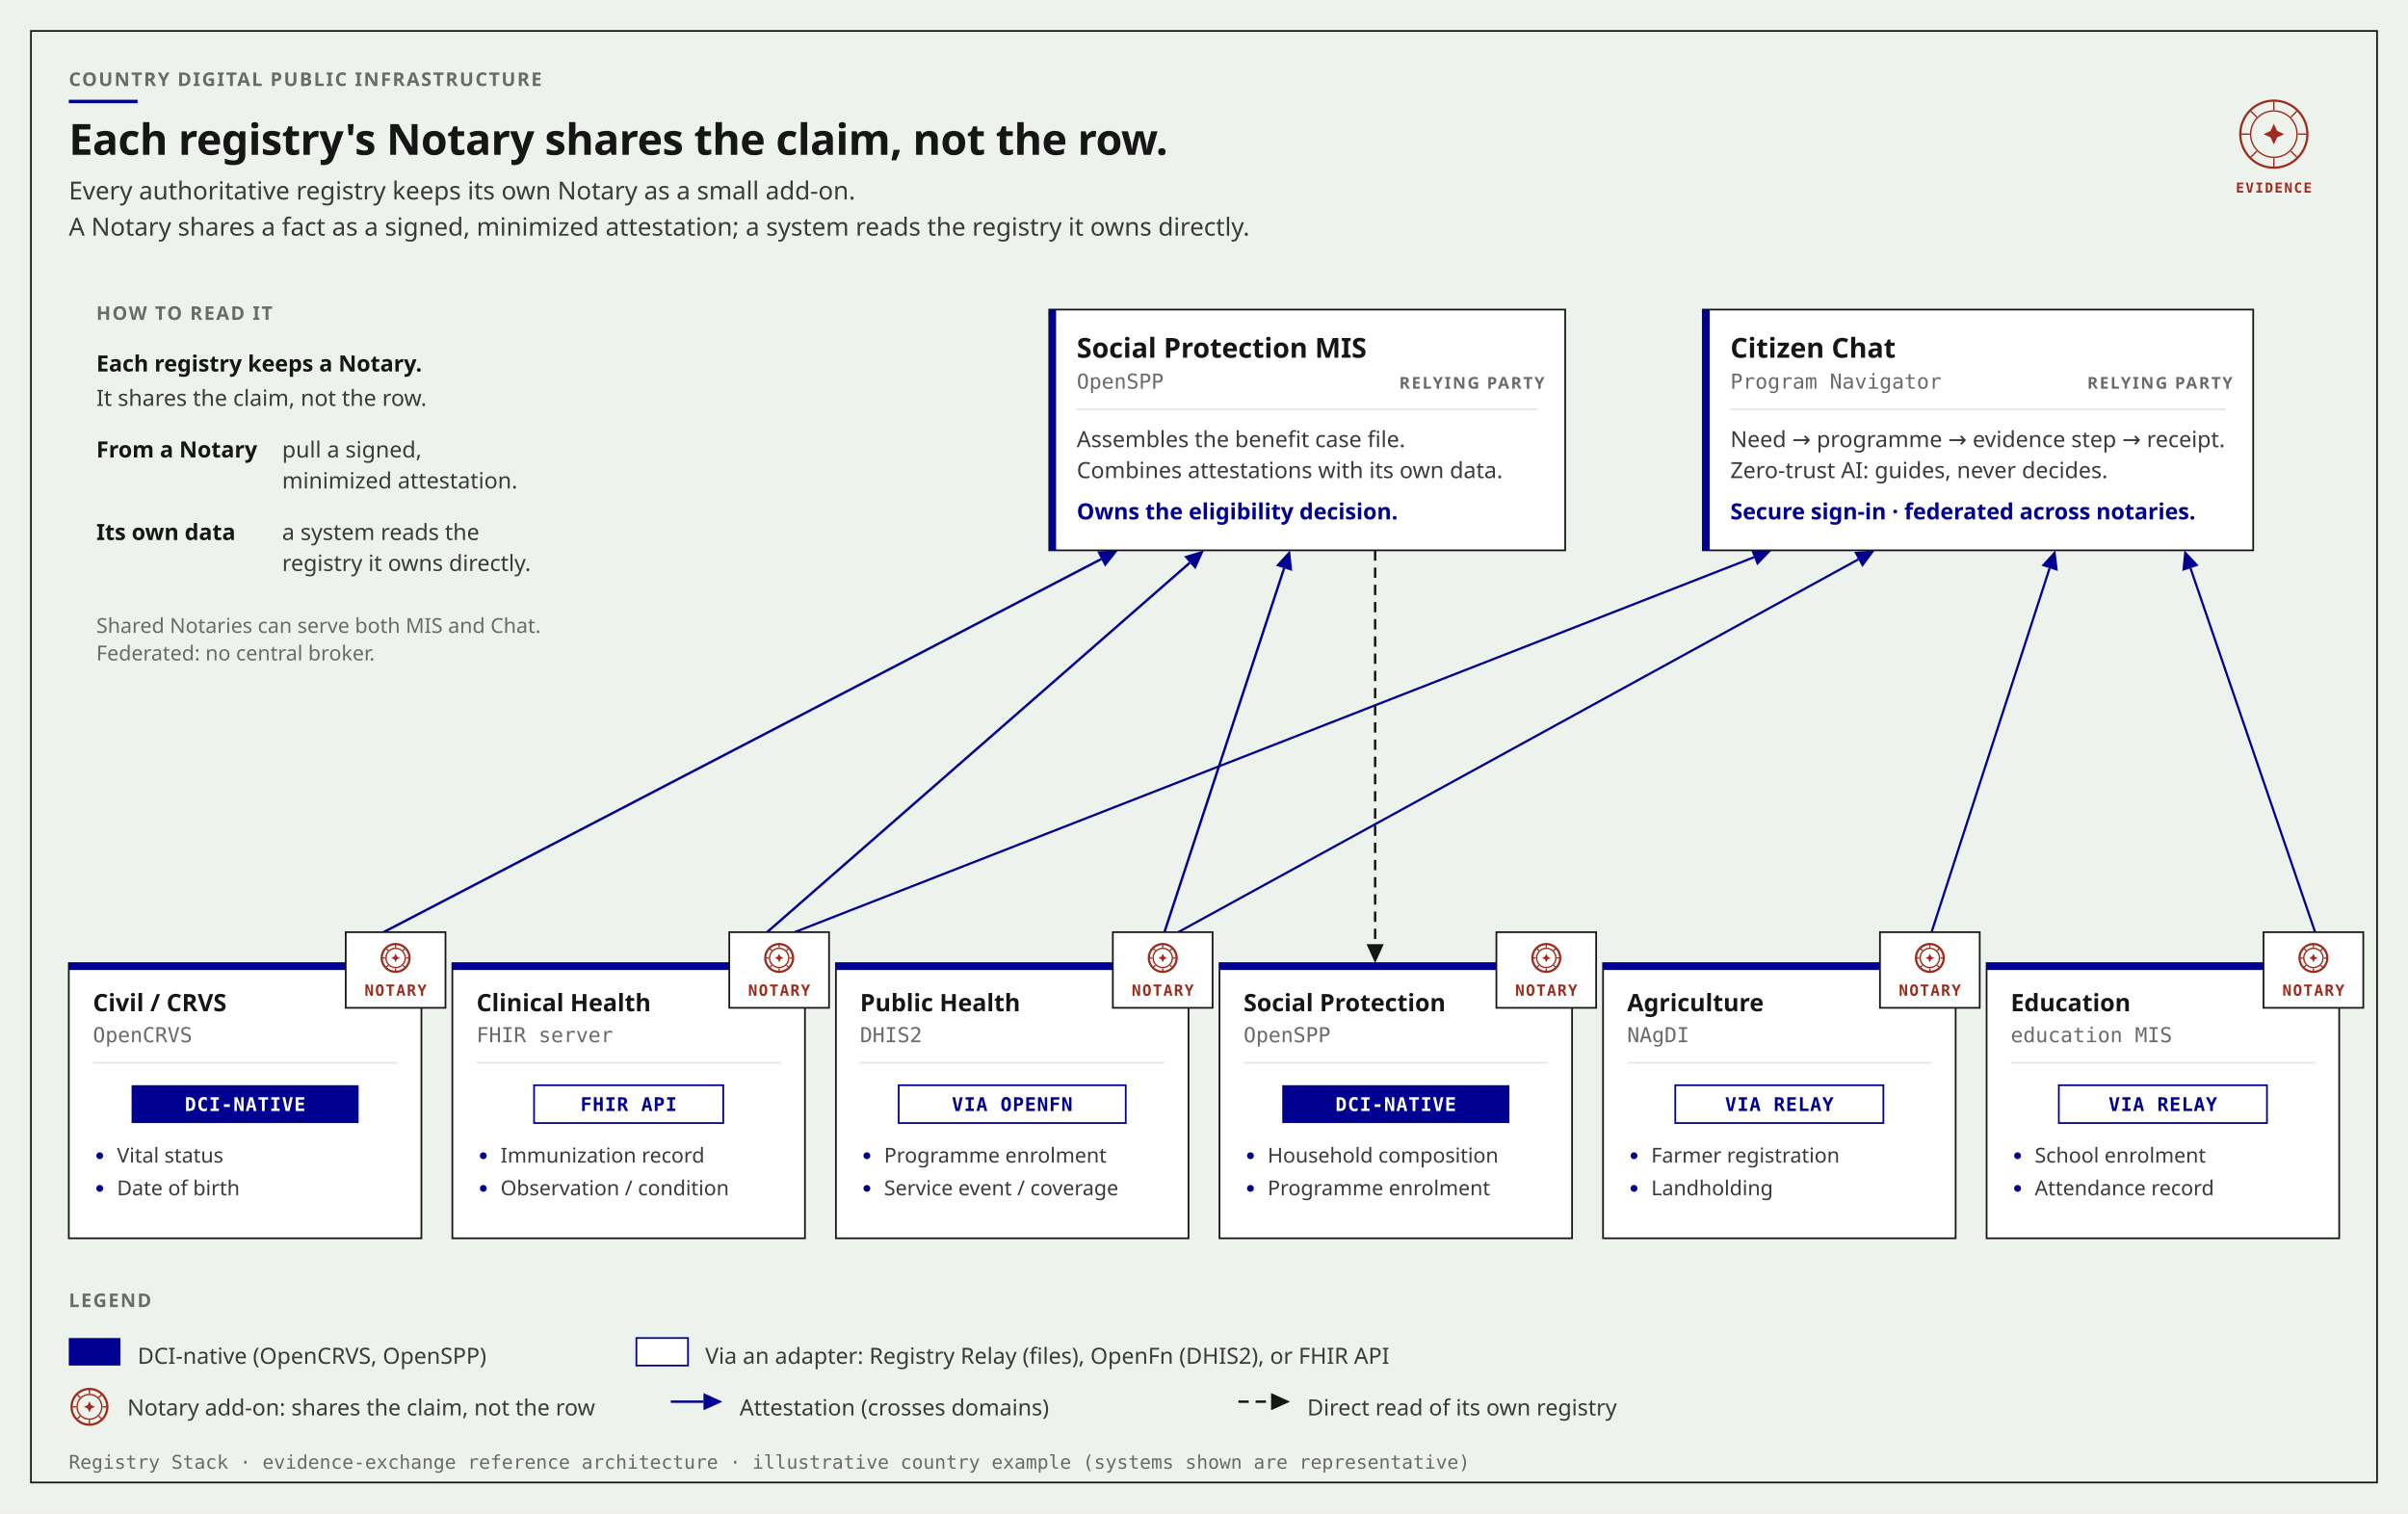
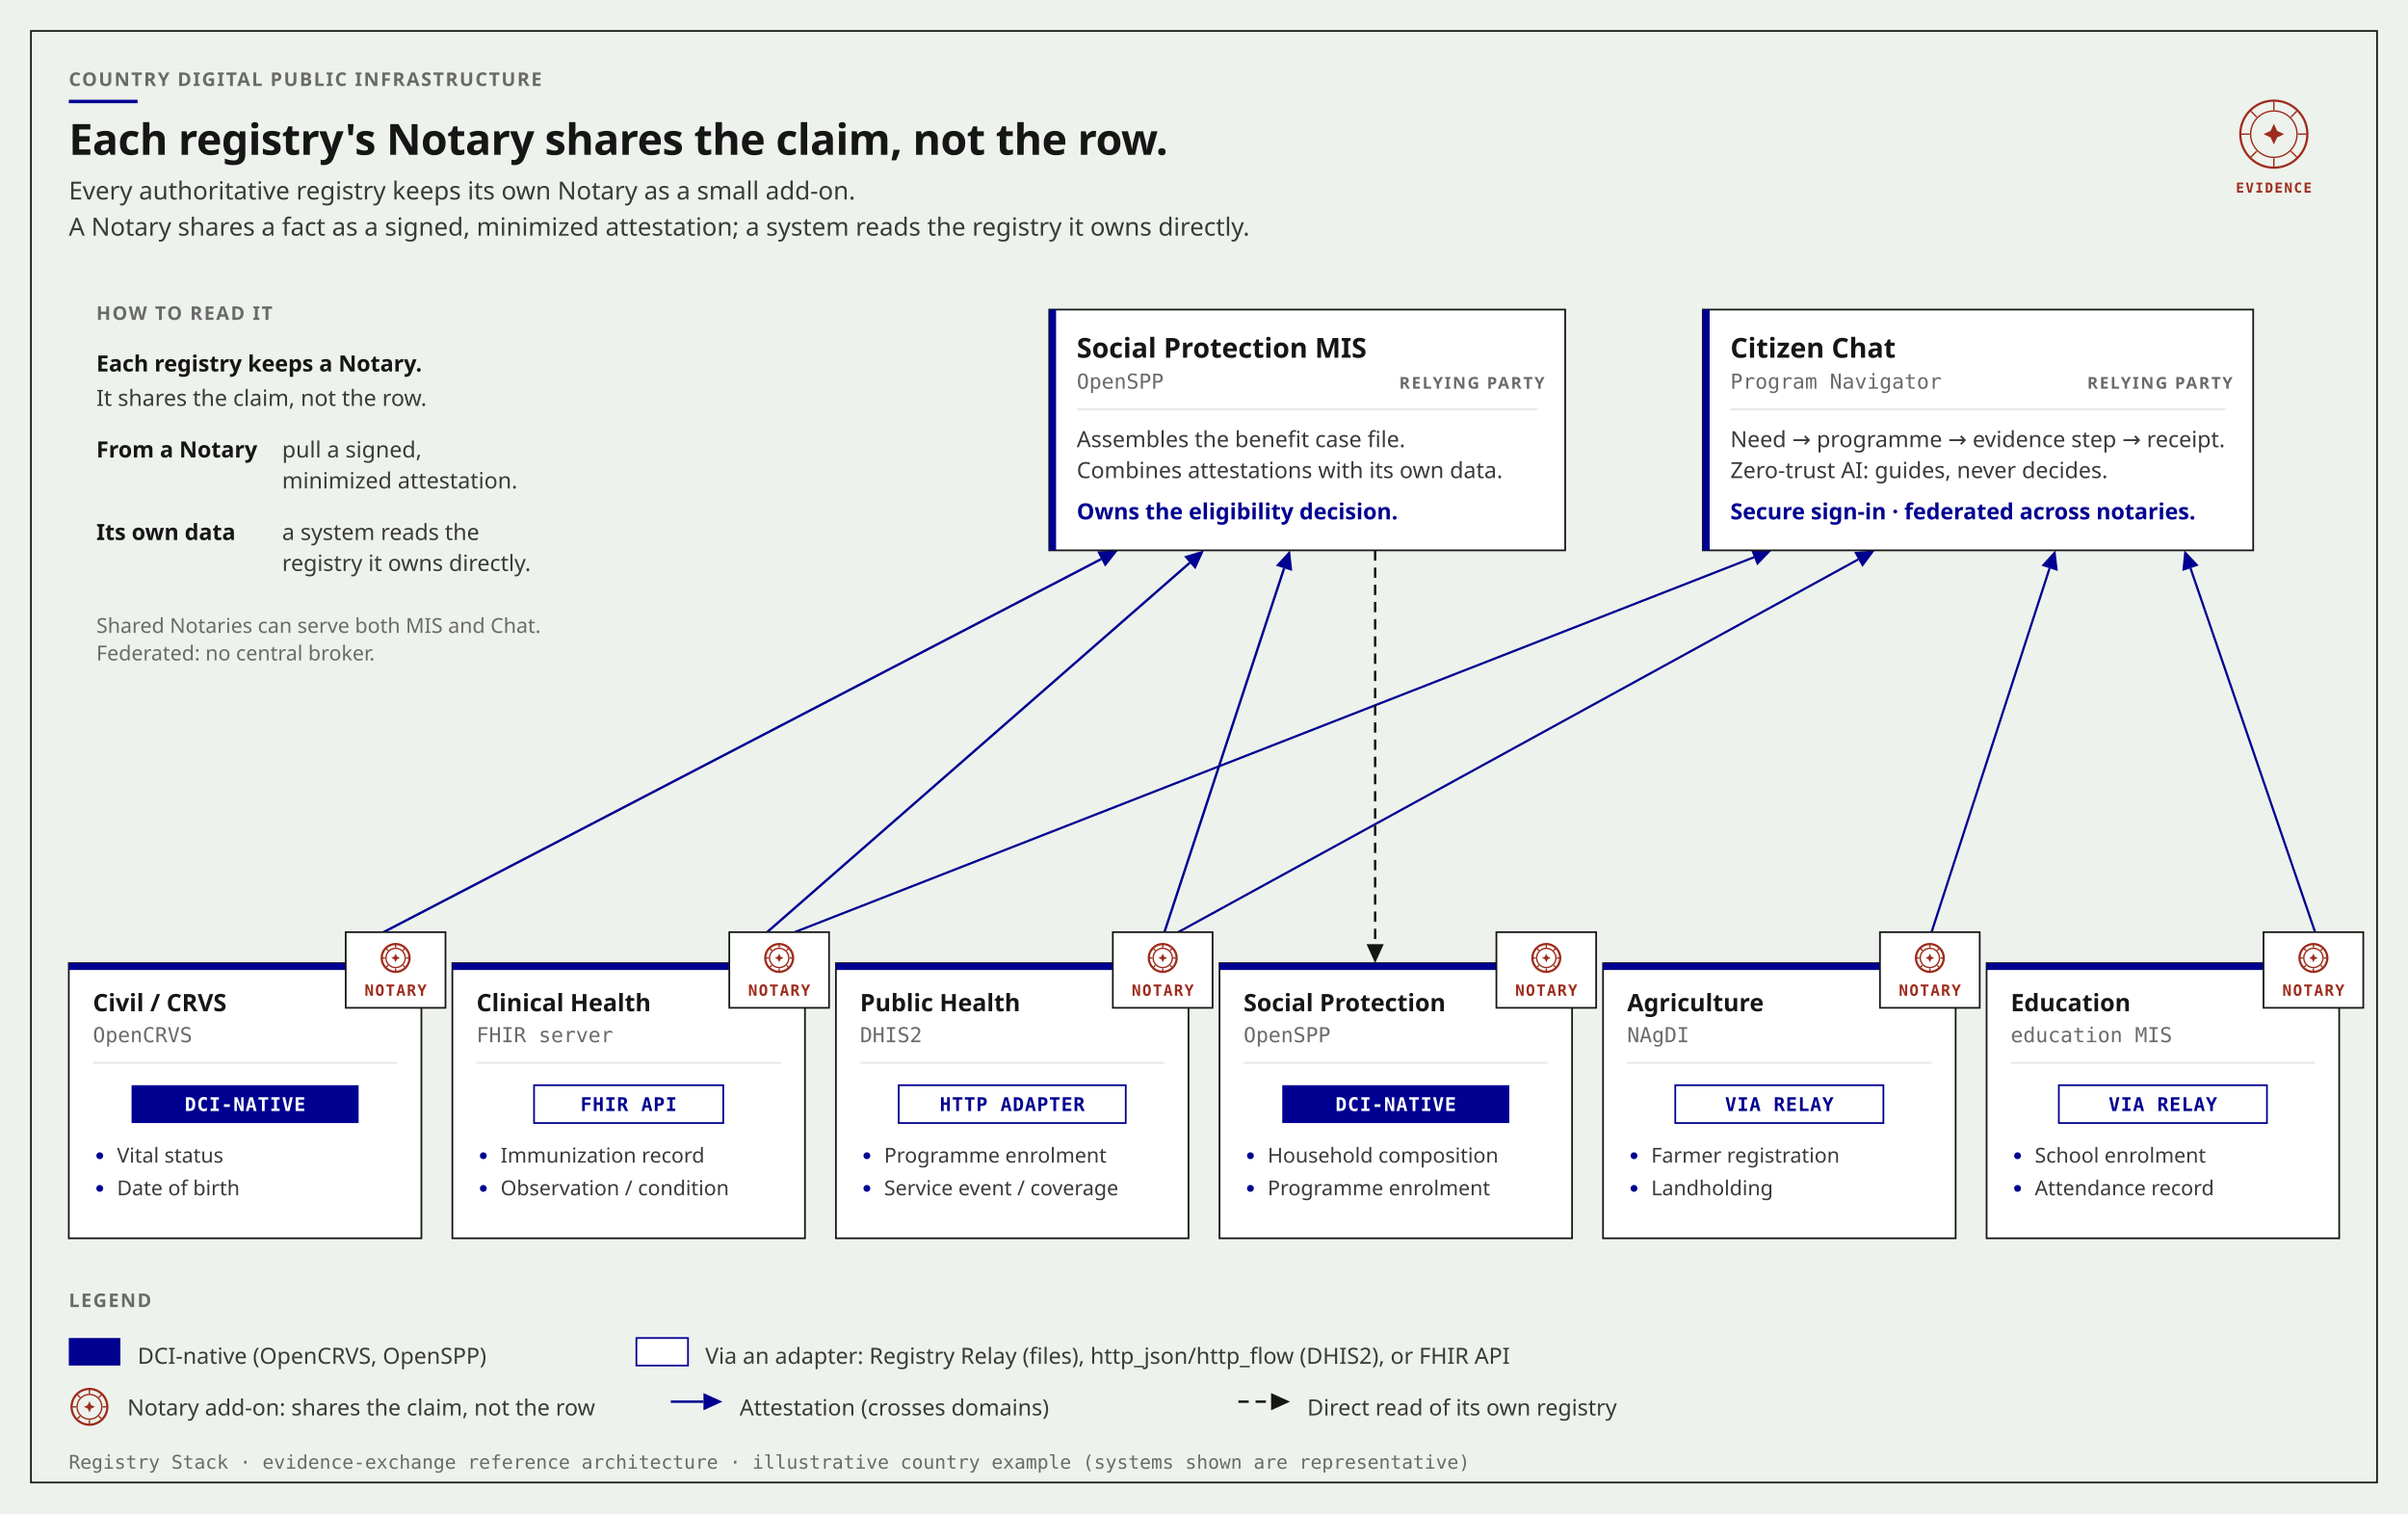
<svg xmlns="http://www.w3.org/2000/svg" viewBox="0 0 1400 880" role="img" aria-labelledby="t d" font-family="'Public Sans', system-ui, -apple-system, sans-serif" text-rendering="geometricPrecision">
  <style>
  .eyebrow { font: 700 11px 'Public Sans', system-ui, sans-serif; fill: #6a6a6a; letter-spacing: 0.08em; }
  .title { font: 700 25px 'Public Sans', system-ui, sans-serif; fill: #161616; letter-spacing: -0.01em; }
  .lead { font: 400 14.5px 'Public Sans', system-ui, sans-serif; fill: #3a3a3a; }
  .cardtitle { font: 700 16px 'Public Sans', system-ui, sans-serif; fill: #161616; }
  .cardtitle.sm { font-size: 14px; }
  .a2 { fill: #000091; }
  .mono { font: 400 12px 'IBM Plex Mono', ui-monospace, monospace; fill: #6a6a6a; }
  .monoblue { font: 600 12px 'IBM Plex Mono', ui-monospace, monospace; fill: #000091; }
  .role { font: 700 9.5px 'Public Sans', system-ui, sans-serif; fill: #6a6a6a; letter-spacing: 0.1em; }
  .b { font: 400 13px 'Public Sans', system-ui, sans-serif; fill: #3a3a3a; }
  .bsm { font: 400 12px 'Public Sans', system-ui, sans-serif; fill: #3a3a3a; }
  .bblue { font: 700 13px 'Public Sans', system-ui, sans-serif; fill: #000091; }
  .bmut { font: 400 12px 'Public Sans', system-ui, sans-serif; fill: #6a6a6a; }
  .minihead { font: 700 13px 'Public Sans', system-ui, sans-serif; fill: #161616; }
  .step { font: 400 12.5px 'Public Sans', system-ui, sans-serif; fill: #3a3a3a; }
  .stepnum { font: 700 11px 'IBM Plex Mono', ui-monospace, monospace; fill: #ffffff; }
  .attest { font: 400 12.5px 'Public Sans', system-ui, sans-serif; fill: #3a3a3a; }
  .tag { font: 700 11px 'IBM Plex Mono', ui-monospace, monospace; letter-spacing: 0.04em; }
  .edgelbl { font: 400 10.5px 'IBM Plex Mono', ui-monospace, monospace; fill: #6a6a6a; }
  .edgelblb { font: 700 10.5px 'IBM Plex Mono', ui-monospace, monospace; fill: #000091; letter-spacing: 0.04em; }
  .boundlbl { font: 700 11px 'IBM Plex Mono', ui-monospace, monospace; fill: #9d2c1d; letter-spacing: 0.12em; }
  .leg { font: 400 13px 'Public Sans', system-ui, sans-serif; fill: #3a3a3a; }
  .sealcap { font: 700 8px 'IBM Plex Mono', ui-monospace, monospace; fill: #9d2c1d; letter-spacing: 0.1em; }
  .badgelbl { font: 700 9px 'IBM Plex Mono', ui-monospace, monospace; fill: #9d2c1d; letter-spacing: 0.08em; }
  .foot { font: 400 11px 'IBM Plex Mono', ui-monospace, monospace; fill: #6a6a6a; }
</style>
  <rect x="0" y="0" width="1400" height="880" fill="#eef2ec" />
  <rect x="18" y="18" width="1364" height="844" fill="none" stroke="#161616" stroke-width="1" />
  <text x="40" y="50" class="eyebrow">COUNTRY DIGITAL PUBLIC INFRASTRUCTURE</text>
  <rect x="40" y="58" width="40" height="2" fill="#000091" />
  <text x="40" y="90" class="title">Each registry's Notary shares the claim, not the row.</text>
  <text x="40" y="116" class="lead">Every authoritative registry keeps its own Notary as a small add-on.</text>
  <text x="40" y="137" class="lead">A Notary shares a fact as a signed, minimized attestation; a system reads the registry it owns directly.</text>
  <circle cx="1322" cy="78" r="19.5" fill="none" stroke="#9d2c1d" stroke-width="1.3" />
  <circle cx="1322" cy="78" r="13.5" fill="none" stroke="#9d2c1d" stroke-width="0.8" />
  <line x1="1336.0" y1="78.0" x2="1341.0" y2="78.0" stroke="#9d2c1d" stroke-width="0.8" />
  <line x1="1331.9" y1="87.9" x2="1335.4" y2="91.4" stroke="#9d2c1d" stroke-width="0.8" />
  <line x1="1322.0" y1="92.0" x2="1322.0" y2="97.0" stroke="#9d2c1d" stroke-width="0.8" />
  <line x1="1312.1" y1="87.9" x2="1308.6" y2="91.4" stroke="#9d2c1d" stroke-width="0.8" />
  <line x1="1308.0" y1="78.0" x2="1303.0" y2="78.0" stroke="#9d2c1d" stroke-width="0.8" />
  <line x1="1312.1" y1="68.1" x2="1308.6" y2="64.6" stroke="#9d2c1d" stroke-width="0.8" />
  <line x1="1322.0" y1="64.0" x2="1322.0" y2="59.0" stroke="#9d2c1d" stroke-width="0.8" />
  <line x1="1331.9" y1="68.1" x2="1335.4" y2="64.6" stroke="#9d2c1d" stroke-width="0.8" />
  <path d="M1322.0 72.0 L1323.9 76.1 L1328.0 78.0 L1323.9 79.9 L1322.0 84.0 L1320.1 79.9 L1316.0 78.0 L1320.1 76.1 Z" fill="#9d2c1d" />
  <text x="1322" y="112" class="sealcap" text-anchor="middle">EVIDENCE</text>
  <line x1="223" y1="542" x2="640.24" y2="325.074" stroke="#000091" stroke-width="1.4" />
  <polygon points="650.0,320.0 637.9,320.6 642.5,329.5" fill="#000091" />
  <line x1="446" y1="542" x2="691.718" y2="327.239" stroke="#000091" stroke-width="1.4" />
  <polygon points="700.0,320.0 688.4,323.5 695.0,331.0" fill="#000091" />
  <line x1="677" y1="542" x2="746.564" y2="330.45" stroke="#000091" stroke-width="1.4" />
  <polygon points="750.0,320.0 741.8,328.9 751.3,332.0" fill="#000091" />
  <line x1="462" y1="542" x2="1019.755" y2="324.004" stroke="#000091" stroke-width="1.3" />
  <polygon points="1030.0,320.0 1017.9,319.3 1021.6,328.7" fill="#000091" />
  <line x1="685" y1="542" x2="1080.354" y2="325.287" stroke="#000091" stroke-width="1.3" />
  <polygon points="1090.0,320.0 1078.0,320.9 1082.8,329.7" fill="#000091" />
  <line x1="1123" y1="542" x2="1191.606" y2="330.463" stroke="#000091" stroke-width="1.3" />
  <polygon points="1195.0,320.0 1186.9,328.9 1196.4,332.0" fill="#000091" />
  <line x1="1346" y1="542" x2="1273.563" y2="330.407" stroke="#000091" stroke-width="1.3" />
  <polygon points="1270.0,320.0 1268.8,332.0 1278.3,328.8" fill="#000091" />
  <line x1="799.5" y1="320" x2="799.5" y2="549.0" stroke="#161616" stroke-width="1.4" stroke-dasharray="6 4" />
  <polygon points="799.5,560.0 804.5,549.0 794.5,549.0" fill="#161616" />
  <rect x="40" y="560" width="205" height="160" fill="#ffffff" stroke="#161616" stroke-width="1" />
  <rect x="40" y="560" width="205" height="4" fill="#000091" />
  <text x="54" y="588" class="cardtitle sm">Civil / CRVS</text>
  <text x="54" y="606" class="mono">OpenCRVS</text>
  <line x1="54" y1="618" x2="231" y2="618" stroke="#e5e5e5" stroke-width="1" />
  <rect x="76.5" y="631.0" width="132" height="22" fill="#000091" />
  <text x="142.5" y="646" class="tag" fill="#ffffff" text-anchor="middle">DCI-NATIVE</text>
  <circle cx="58" cy="672" r="2" fill="#000091" />
  <text x="68" y="676" class="bsm">Vital status</text>
  <circle cx="58" cy="691" r="2" fill="#000091" />
  <text x="68" y="695" class="bsm">Date of birth</text>
  <rect x="201" y="542" width="58" height="44" fill="#ffffff" stroke="#161616" stroke-width="1" />
  <circle cx="230.0" cy="557" r="8.1" fill="none" stroke="#9d2c1d" stroke-width="1.3" />
  <circle cx="230.0" cy="557" r="5.6" fill="none" stroke="#9d2c1d" stroke-width="0.8" />
  <line x1="236.1" y1="557.0" x2="237.6" y2="557.0" stroke="#9d2c1d" stroke-width="0.8" />
  <line x1="234.3" y1="561.3" x2="235.3" y2="562.3" stroke="#9d2c1d" stroke-width="0.8" />
  <line x1="230.0" y1="563.1" x2="230.0" y2="564.6" stroke="#9d2c1d" stroke-width="0.8" />
  <line x1="225.7" y1="561.3" x2="224.7" y2="562.3" stroke="#9d2c1d" stroke-width="0.8" />
  <line x1="223.9" y1="557.0" x2="222.4" y2="557.0" stroke="#9d2c1d" stroke-width="0.8" />
  <line x1="225.7" y1="552.7" x2="224.7" y2="551.7" stroke="#9d2c1d" stroke-width="0.8" />
  <line x1="230.0" y1="550.9" x2="230.0" y2="549.4" stroke="#9d2c1d" stroke-width="0.8" />
  <line x1="234.3" y1="552.7" x2="235.3" y2="551.7" stroke="#9d2c1d" stroke-width="0.8" />
  <path d="M230.0 554.5 L230.8 556.2 L232.5 557.0 L230.8 557.8 L230.0 559.5 L229.2 557.8 L227.5 557.0 L229.2 556.2 Z" fill="#9d2c1d" />
  <text x="230" y="579" class="badgelbl" text-anchor="middle">NOTARY</text>
  <rect x="263" y="560" width="205" height="160" fill="#ffffff" stroke="#161616" stroke-width="1" />
  <rect x="263" y="560" width="205" height="4" fill="#000091" />
  <text x="277" y="588" class="cardtitle sm">Clinical Health</text>
  <text x="277" y="606" class="mono">FHIR server</text>
  <line x1="277" y1="618" x2="454" y2="618" stroke="#e5e5e5" stroke-width="1" />
  <rect x="310.5" y="631.0" width="110" height="22" fill="#ffffff" stroke="#000091" stroke-width="1" />
  <text x="365.5" y="646" class="tag" fill="#000091" text-anchor="middle">FHIR API</text>
  <circle cx="281" cy="672" r="2" fill="#000091" />
  <text x="291" y="676" class="bsm">Immunization record</text>
  <circle cx="281" cy="691" r="2" fill="#000091" />
  <text x="291" y="695" class="bsm">Observation / condition</text>
  <rect x="424" y="542" width="58" height="44" fill="#ffffff" stroke="#161616" stroke-width="1" />
  <circle cx="453.0" cy="557" r="8.1" fill="none" stroke="#9d2c1d" stroke-width="1.3" />
  <circle cx="453.0" cy="557" r="5.6" fill="none" stroke="#9d2c1d" stroke-width="0.8" />
  <line x1="459.1" y1="557.0" x2="460.6" y2="557.0" stroke="#9d2c1d" stroke-width="0.8" />
  <line x1="457.3" y1="561.3" x2="458.3" y2="562.3" stroke="#9d2c1d" stroke-width="0.8" />
  <line x1="453.0" y1="563.1" x2="453.0" y2="564.6" stroke="#9d2c1d" stroke-width="0.8" />
  <line x1="448.7" y1="561.3" x2="447.7" y2="562.3" stroke="#9d2c1d" stroke-width="0.8" />
  <line x1="446.9" y1="557.0" x2="445.4" y2="557.0" stroke="#9d2c1d" stroke-width="0.8" />
  <line x1="448.7" y1="552.7" x2="447.7" y2="551.7" stroke="#9d2c1d" stroke-width="0.8" />
  <line x1="453.0" y1="550.9" x2="453.0" y2="549.4" stroke="#9d2c1d" stroke-width="0.8" />
  <line x1="457.3" y1="552.7" x2="458.3" y2="551.7" stroke="#9d2c1d" stroke-width="0.8" />
  <path d="M453.0 554.5 L453.8 556.2 L455.5 557.0 L453.8 557.8 L453.0 559.5 L452.2 557.8 L450.5 557.0 L452.2 556.2 Z" fill="#9d2c1d" />
  <text x="453" y="579" class="badgelbl" text-anchor="middle">NOTARY</text>
  <rect x="486" y="560" width="205" height="160" fill="#ffffff" stroke="#161616" stroke-width="1" />
  <rect x="486" y="560" width="205" height="4" fill="#000091" />
  <text x="500" y="588" class="cardtitle sm">Public Health</text>
  <text x="500" y="606" class="mono">DHIS2</text>
  <line x1="500" y1="618" x2="677" y2="618" stroke="#e5e5e5" stroke-width="1" />
  <rect x="522.5" y="631.0" width="132" height="22" fill="#ffffff" stroke="#000091" stroke-width="1" />
-   <text x="588.5" y="646" class="tag" fill="#000091" text-anchor="middle">VIA OPENFN</text>
+   <text x="588.5" y="646" class="tag" fill="#000091" text-anchor="middle">HTTP ADAPTER</text>
  <circle cx="504" cy="672" r="2" fill="#000091" />
  <text x="514" y="676" class="bsm">Programme enrolment</text>
  <circle cx="504" cy="691" r="2" fill="#000091" />
  <text x="514" y="695" class="bsm">Service event / coverage</text>
  <rect x="647" y="542" width="58" height="44" fill="#ffffff" stroke="#161616" stroke-width="1" />
  <circle cx="676.0" cy="557" r="8.1" fill="none" stroke="#9d2c1d" stroke-width="1.3" />
  <circle cx="676.0" cy="557" r="5.6" fill="none" stroke="#9d2c1d" stroke-width="0.8" />
  <line x1="682.1" y1="557.0" x2="683.6" y2="557.0" stroke="#9d2c1d" stroke-width="0.8" />
  <line x1="680.3" y1="561.3" x2="681.3" y2="562.3" stroke="#9d2c1d" stroke-width="0.8" />
  <line x1="676.0" y1="563.1" x2="676.0" y2="564.6" stroke="#9d2c1d" stroke-width="0.8" />
  <line x1="671.7" y1="561.3" x2="670.7" y2="562.3" stroke="#9d2c1d" stroke-width="0.8" />
  <line x1="669.9" y1="557.0" x2="668.4" y2="557.0" stroke="#9d2c1d" stroke-width="0.8" />
  <line x1="671.7" y1="552.7" x2="670.7" y2="551.7" stroke="#9d2c1d" stroke-width="0.8" />
  <line x1="676.0" y1="550.9" x2="676.0" y2="549.4" stroke="#9d2c1d" stroke-width="0.8" />
  <line x1="680.3" y1="552.7" x2="681.3" y2="551.7" stroke="#9d2c1d" stroke-width="0.8" />
  <path d="M676.0 554.5 L676.8 556.2 L678.5 557.0 L676.8 557.8 L676.0 559.5 L675.2 557.8 L673.5 557.0 L675.2 556.2 Z" fill="#9d2c1d" />
  <text x="676" y="579" class="badgelbl" text-anchor="middle">NOTARY</text>
  <rect x="709" y="560" width="205" height="160" fill="#ffffff" stroke="#161616" stroke-width="1" />
  <rect x="709" y="560" width="205" height="4" fill="#000091" />
  <text x="723" y="588" class="cardtitle sm">Social Protection</text>
  <text x="723" y="606" class="mono">OpenSPP</text>
  <line x1="723" y1="618" x2="900" y2="618" stroke="#e5e5e5" stroke-width="1" />
  <rect x="745.5" y="631.0" width="132" height="22" fill="#000091" />
  <text x="811.5" y="646" class="tag" fill="#ffffff" text-anchor="middle">DCI-NATIVE</text>
  <circle cx="727" cy="672" r="2" fill="#000091" />
  <text x="737" y="676" class="bsm">Household composition</text>
  <circle cx="727" cy="691" r="2" fill="#000091" />
  <text x="737" y="695" class="bsm">Programme enrolment</text>
  <rect x="870" y="542" width="58" height="44" fill="#ffffff" stroke="#161616" stroke-width="1" />
  <circle cx="899.0" cy="557" r="8.1" fill="none" stroke="#9d2c1d" stroke-width="1.3" />
  <circle cx="899.0" cy="557" r="5.6" fill="none" stroke="#9d2c1d" stroke-width="0.8" />
  <line x1="905.1" y1="557.0" x2="906.6" y2="557.0" stroke="#9d2c1d" stroke-width="0.8" />
  <line x1="903.3" y1="561.3" x2="904.3" y2="562.3" stroke="#9d2c1d" stroke-width="0.8" />
  <line x1="899.0" y1="563.1" x2="899.0" y2="564.6" stroke="#9d2c1d" stroke-width="0.8" />
  <line x1="894.7" y1="561.3" x2="893.7" y2="562.3" stroke="#9d2c1d" stroke-width="0.8" />
  <line x1="892.9" y1="557.0" x2="891.4" y2="557.0" stroke="#9d2c1d" stroke-width="0.8" />
  <line x1="894.7" y1="552.7" x2="893.7" y2="551.7" stroke="#9d2c1d" stroke-width="0.8" />
  <line x1="899.0" y1="550.9" x2="899.0" y2="549.4" stroke="#9d2c1d" stroke-width="0.8" />
  <line x1="903.3" y1="552.7" x2="904.3" y2="551.7" stroke="#9d2c1d" stroke-width="0.8" />
  <path d="M899.0 554.5 L899.8 556.2 L901.5 557.0 L899.8 557.8 L899.0 559.5 L898.2 557.8 L896.5 557.0 L898.2 556.2 Z" fill="#9d2c1d" />
  <text x="899" y="579" class="badgelbl" text-anchor="middle">NOTARY</text>
  <rect x="932" y="560" width="205" height="160" fill="#ffffff" stroke="#161616" stroke-width="1" />
  <rect x="932" y="560" width="205" height="4" fill="#000091" />
  <text x="946" y="588" class="cardtitle sm">Agriculture</text>
  <text x="946" y="606" class="mono">NAgDI</text>
  <line x1="946" y1="618" x2="1123" y2="618" stroke="#e5e5e5" stroke-width="1" />
  <rect x="974.0" y="631.0" width="121" height="22" fill="#ffffff" stroke="#000091" stroke-width="1" />
  <text x="1034.5" y="646" class="tag" fill="#000091" text-anchor="middle">VIA RELAY</text>
  <circle cx="950" cy="672" r="2" fill="#000091" />
  <text x="960" y="676" class="bsm">Farmer registration</text>
  <circle cx="950" cy="691" r="2" fill="#000091" />
  <text x="960" y="695" class="bsm">Landholding</text>
  <rect x="1093" y="542" width="58" height="44" fill="#ffffff" stroke="#161616" stroke-width="1" />
  <circle cx="1122.0" cy="557" r="8.1" fill="none" stroke="#9d2c1d" stroke-width="1.3" />
  <circle cx="1122.0" cy="557" r="5.6" fill="none" stroke="#9d2c1d" stroke-width="0.8" />
  <line x1="1128.1" y1="557.0" x2="1129.6" y2="557.0" stroke="#9d2c1d" stroke-width="0.8" />
  <line x1="1126.3" y1="561.3" x2="1127.3" y2="562.3" stroke="#9d2c1d" stroke-width="0.8" />
  <line x1="1122.0" y1="563.1" x2="1122.0" y2="564.6" stroke="#9d2c1d" stroke-width="0.8" />
  <line x1="1117.7" y1="561.3" x2="1116.7" y2="562.3" stroke="#9d2c1d" stroke-width="0.8" />
  <line x1="1115.9" y1="557.0" x2="1114.4" y2="557.0" stroke="#9d2c1d" stroke-width="0.8" />
  <line x1="1117.7" y1="552.7" x2="1116.7" y2="551.7" stroke="#9d2c1d" stroke-width="0.8" />
  <line x1="1122.0" y1="550.9" x2="1122.0" y2="549.4" stroke="#9d2c1d" stroke-width="0.8" />
  <line x1="1126.3" y1="552.7" x2="1127.3" y2="551.7" stroke="#9d2c1d" stroke-width="0.8" />
  <path d="M1122.0 554.5 L1122.8 556.2 L1124.5 557.0 L1122.8 557.8 L1122.0 559.5 L1121.2 557.8 L1119.5 557.0 L1121.2 556.2 Z" fill="#9d2c1d" />
  <text x="1122" y="579" class="badgelbl" text-anchor="middle">NOTARY</text>
  <rect x="1155" y="560" width="205" height="160" fill="#ffffff" stroke="#161616" stroke-width="1" />
  <rect x="1155" y="560" width="205" height="4" fill="#000091" />
  <text x="1169" y="588" class="cardtitle sm">Education</text>
  <text x="1169" y="606" class="mono">education MIS</text>
  <line x1="1169" y1="618" x2="1346" y2="618" stroke="#e5e5e5" stroke-width="1" />
  <rect x="1197.0" y="631.0" width="121" height="22" fill="#ffffff" stroke="#000091" stroke-width="1" />
  <text x="1257.5" y="646" class="tag" fill="#000091" text-anchor="middle">VIA RELAY</text>
  <circle cx="1173" cy="672" r="2" fill="#000091" />
  <text x="1183" y="676" class="bsm">School enrolment</text>
  <circle cx="1173" cy="691" r="2" fill="#000091" />
  <text x="1183" y="695" class="bsm">Attendance record</text>
  <rect x="1316" y="542" width="58" height="44" fill="#ffffff" stroke="#161616" stroke-width="1" />
  <circle cx="1345.0" cy="557" r="8.1" fill="none" stroke="#9d2c1d" stroke-width="1.3" />
  <circle cx="1345.0" cy="557" r="5.6" fill="none" stroke="#9d2c1d" stroke-width="0.8" />
  <line x1="1351.1" y1="557.0" x2="1352.6" y2="557.0" stroke="#9d2c1d" stroke-width="0.8" />
  <line x1="1349.3" y1="561.3" x2="1350.3" y2="562.3" stroke="#9d2c1d" stroke-width="0.8" />
  <line x1="1345.0" y1="563.1" x2="1345.0" y2="564.6" stroke="#9d2c1d" stroke-width="0.8" />
  <line x1="1340.7" y1="561.3" x2="1339.7" y2="562.3" stroke="#9d2c1d" stroke-width="0.8" />
  <line x1="1338.9" y1="557.0" x2="1337.4" y2="557.0" stroke="#9d2c1d" stroke-width="0.8" />
  <line x1="1340.7" y1="552.7" x2="1339.7" y2="551.7" stroke="#9d2c1d" stroke-width="0.8" />
  <line x1="1345.0" y1="550.9" x2="1345.0" y2="549.4" stroke="#9d2c1d" stroke-width="0.8" />
  <line x1="1349.3" y1="552.7" x2="1350.3" y2="551.7" stroke="#9d2c1d" stroke-width="0.8" />
  <path d="M1345.0 554.5 L1345.8 556.2 L1347.5 557.0 L1345.8 557.8 L1345.0 559.5 L1344.2 557.8 L1342.5 557.0 L1344.2 556.2 Z" fill="#9d2c1d" />
  <text x="1345" y="579" class="badgelbl" text-anchor="middle">NOTARY</text>
  <rect x="610" y="180" width="300" height="140" fill="#ffffff" stroke="#161616" stroke-width="1" />
  <rect x="610" y="180" width="4" height="140" fill="#000091" />
  <text x="626" y="208" class="cardtitle">Social Protection MIS</text>
  <text x="626" y="226" class="mono">OpenSPP</text>
  <text x="898" y="226" class="role" text-anchor="end">RELYING PARTY</text>
  <line x1="626" y1="238" x2="894" y2="238" stroke="#e5e5e5" stroke-width="1" />
  <text x="626" y="260" class="b">Assembles the benefit case file.</text>
  <text x="626" y="278" class="b">Combines attestations with its own data.</text>
  <text x="626" y="302" class="bblue">Owns the eligibility decision.</text>
  <rect x="990" y="180" width="320" height="140" fill="#ffffff" stroke="#161616" stroke-width="1" />
  <rect x="990" y="180" width="4" height="140" fill="#000091" />
  <text x="1006" y="208" class="cardtitle">Citizen Chat</text>
  <text x="1006" y="226" class="mono">Program Navigator</text>
  <text x="1298" y="226" class="role" text-anchor="end">RELYING PARTY</text>
  <line x1="1006" y1="238" x2="1294" y2="238" stroke="#e5e5e5" stroke-width="1" />
  <text x="1006" y="260" class="b">Need → programme → evidence step → receipt.</text>
  <text x="1006" y="278" class="b">Zero-trust AI: guides, never decides.</text>
  <text x="1006" y="302" class="bblue">Secure sign-in · federated across notaries.</text>
  <text x="56" y="186" class="eyebrow">HOW TO READ IT</text>
  <text x="56" y="216" class="minihead">Each registry keeps a Notary.</text>
  <text x="56" y="236" class="b">It shares the claim, not the row.</text>
  <text x="56" y="266" class="minihead">From a Notary</text>
  <text x="164" y="266" class="b">pull a signed,</text>
  <text x="164" y="284" class="b">minimized attestation.</text>
  <text x="56" y="314" class="minihead">Its own data</text>
  <text x="164" y="314" class="b">a system reads the</text>
  <text x="164" y="332" class="b">registry it owns directly.</text>
  <text x="56" y="368" class="bmut">Shared Notaries can serve both MIS and Chat.</text>
  <text x="56" y="384" class="bmut">Federated: no central broker.</text>
  <text x="40" y="760" class="eyebrow">LEGEND</text>
  <rect x="40" y="778" width="30" height="16" fill="#000091" />
  <text x="80" y="793" class="leg">DCI-native (OpenCRVS, OpenSPP)</text>
  <rect x="370" y="778" width="30" height="16" fill="#ffffff" stroke="#000091" stroke-width="1" />
-   <text x="410" y="793" class="leg">Via an adapter: Registry Relay (files), OpenFn (DHIS2), or FHIR API</text>
+   <text x="410" y="793" class="leg">Via an adapter: Registry Relay (files), http_json/http_flow (DHIS2), or FHIR API</text>
  <circle cx="52" cy="818" r="10.4" fill="none" stroke="#9d2c1d" stroke-width="1.3" />
  <circle cx="52" cy="818" r="7.2" fill="none" stroke="#9d2c1d" stroke-width="0.8" />
  <line x1="59.7" y1="818.0" x2="61.9" y2="818.0" stroke="#9d2c1d" stroke-width="0.8" />
  <line x1="57.4" y1="823.4" x2="59.0" y2="825.0" stroke="#9d2c1d" stroke-width="0.8" />
  <line x1="52.0" y1="825.7" x2="52.0" y2="827.9" stroke="#9d2c1d" stroke-width="0.8" />
  <line x1="46.6" y1="823.4" x2="45.0" y2="825.0" stroke="#9d2c1d" stroke-width="0.8" />
  <line x1="44.3" y1="818.0" x2="42.1" y2="818.0" stroke="#9d2c1d" stroke-width="0.8" />
  <line x1="46.6" y1="812.6" x2="45.0" y2="811.0" stroke="#9d2c1d" stroke-width="0.8" />
  <line x1="52.0" y1="810.3" x2="52.0" y2="808.1" stroke="#9d2c1d" stroke-width="0.8" />
  <line x1="57.4" y1="812.6" x2="59.0" y2="811.0" stroke="#9d2c1d" stroke-width="0.8" />
  <path d="M52.0 814.8 L53.0 817.0 L55.2 818.0 L53.0 819.0 L52.0 821.2 L51.0 819.0 L48.8 818.0 L51.0 817.0 Z" fill="#9d2c1d" />
  <text x="74" y="823" class="leg">Notary add-on: shares the claim, not the row</text>
  <line x1="390" y1="815" x2="409.0" y2="815.0" stroke="#000091" stroke-width="1.4" />
  <polygon points="420.0,815.0 409.0,810.0 409.0,820.0" fill="#000091" />
  <text x="430" y="823" class="leg">Attestation (crosses domains)</text>
  <line x1="720" y1="815" x2="739.0" y2="815.0" stroke="#161616" stroke-width="1.4" stroke-dasharray="6 4" />
  <polygon points="750.0,815.0 739.0,810.0 739.0,820.0" fill="#161616" />
  <text x="760" y="823" class="leg">Direct read of its own registry</text>
  <text x="40" y="854" class="foot">Registry Stack · evidence-exchange reference architecture · illustrative country example (systems shown are representative)</text>
</svg>
